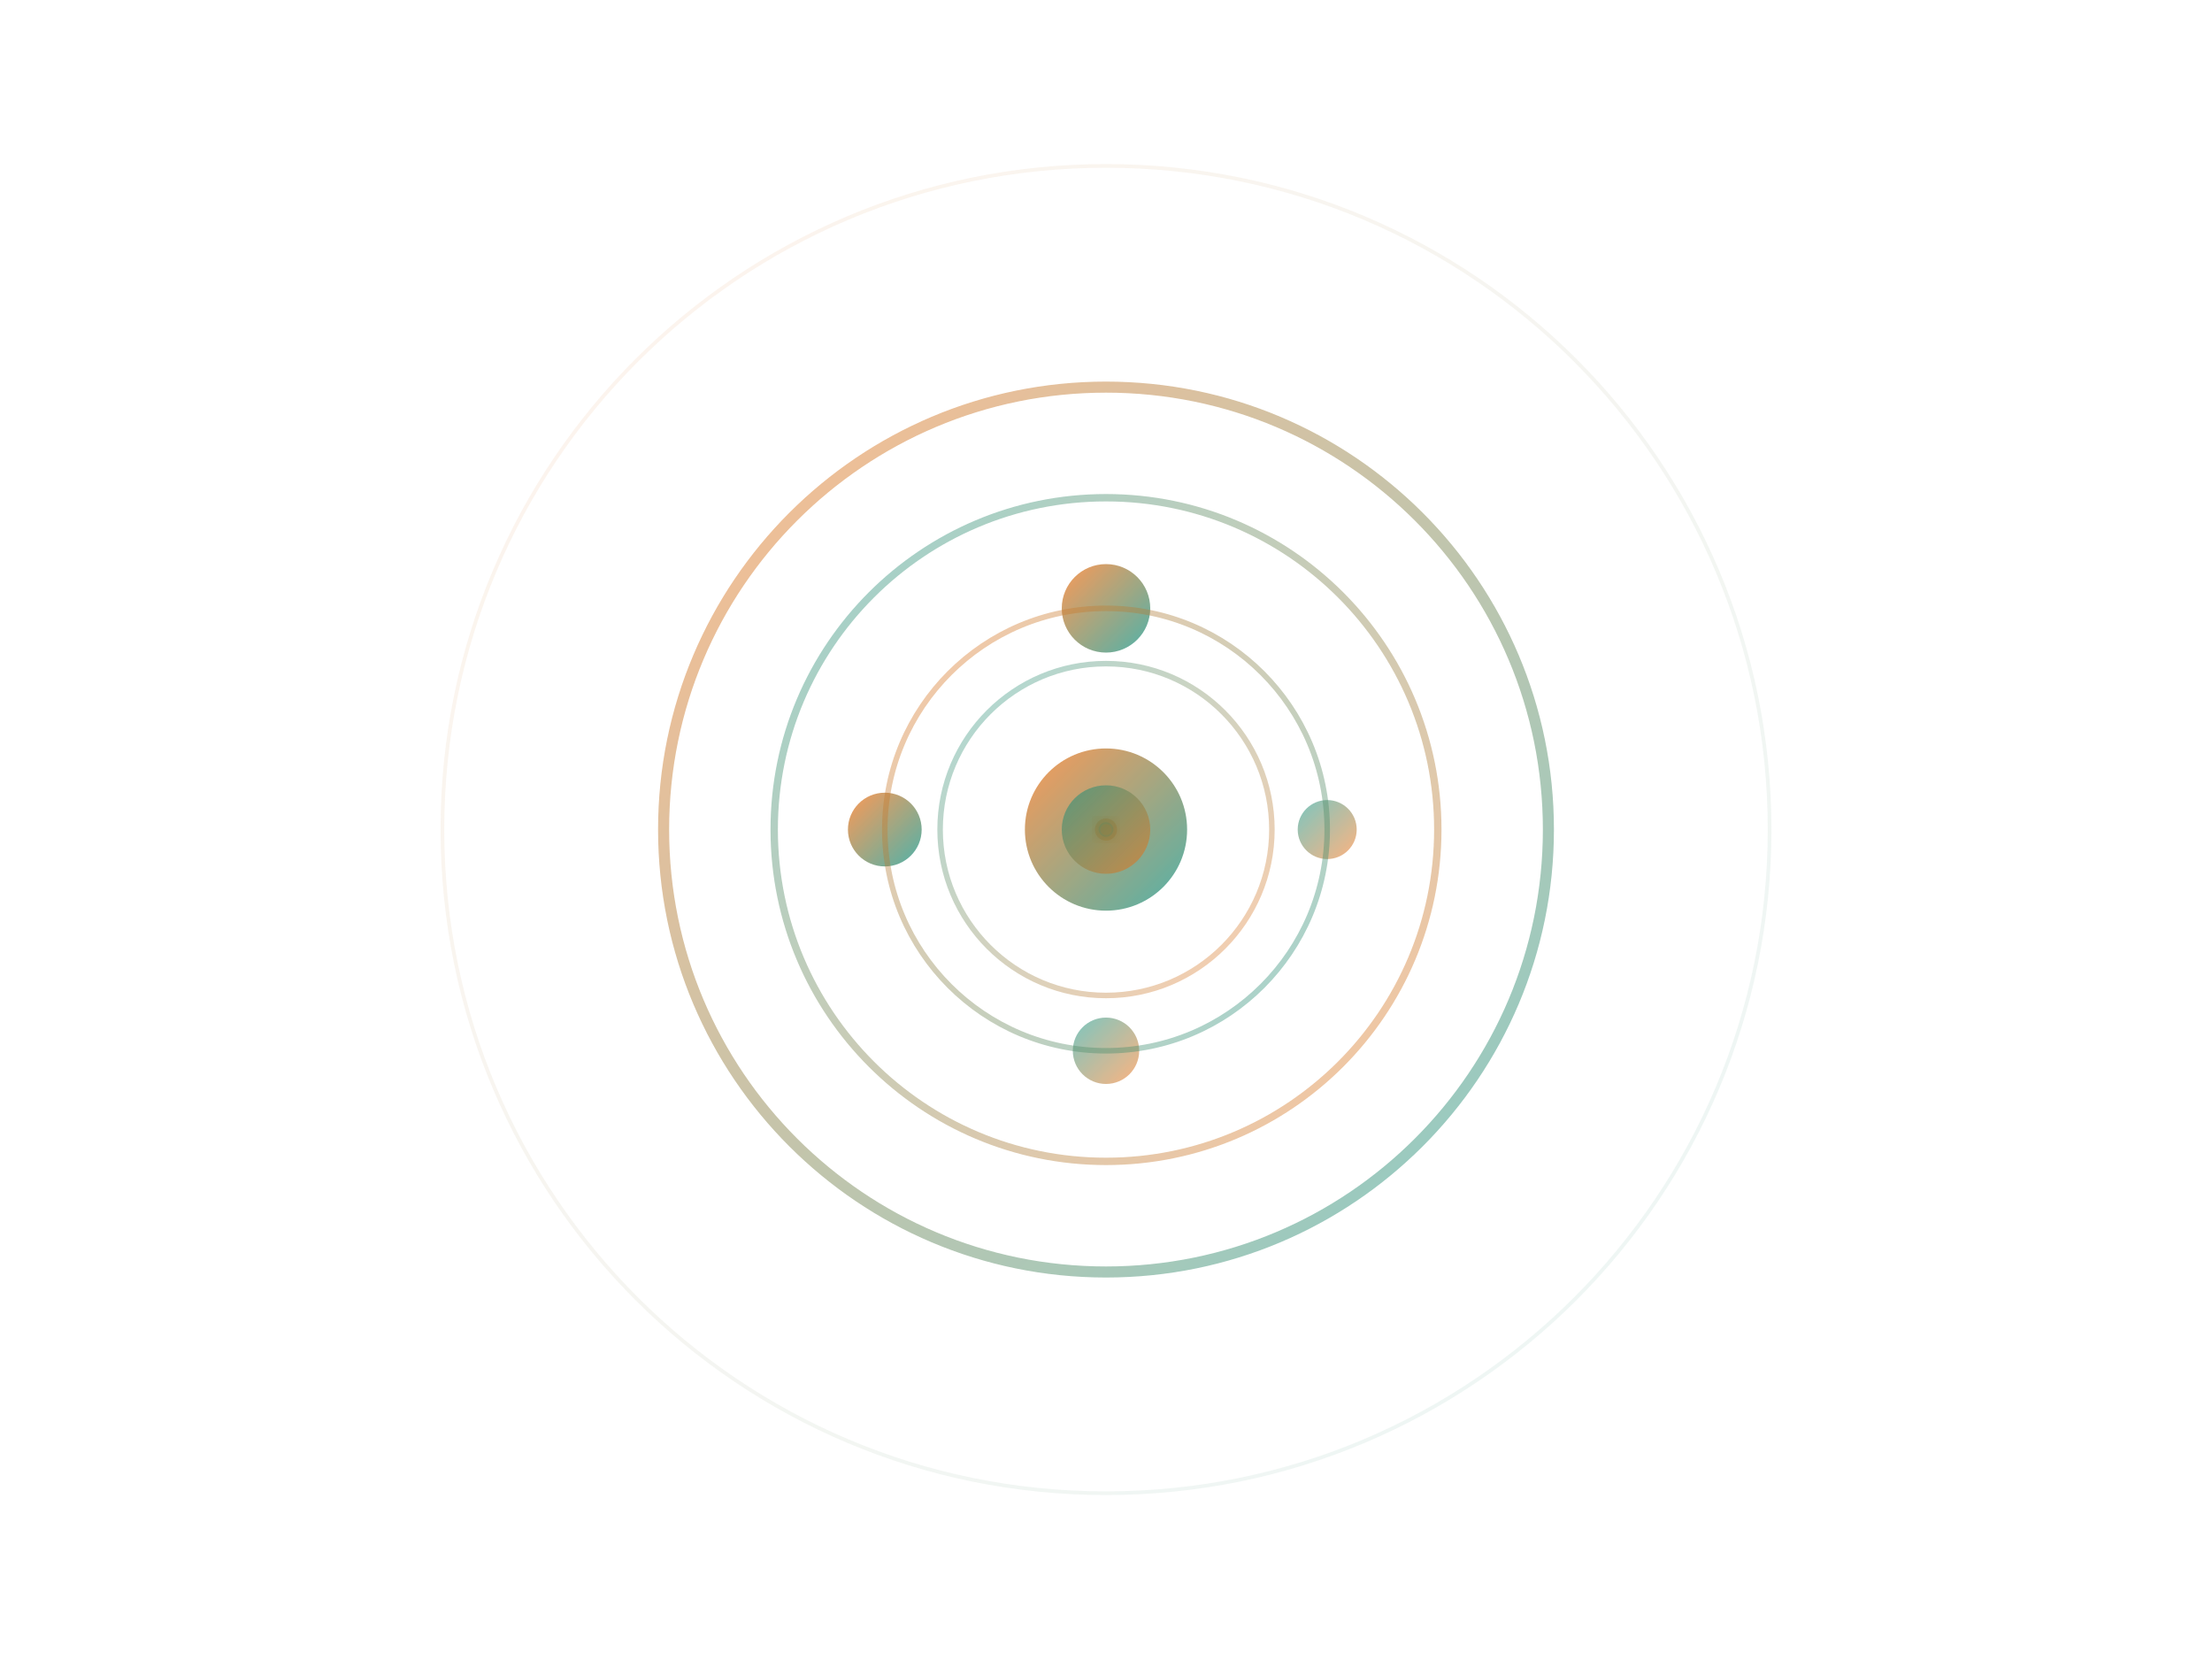
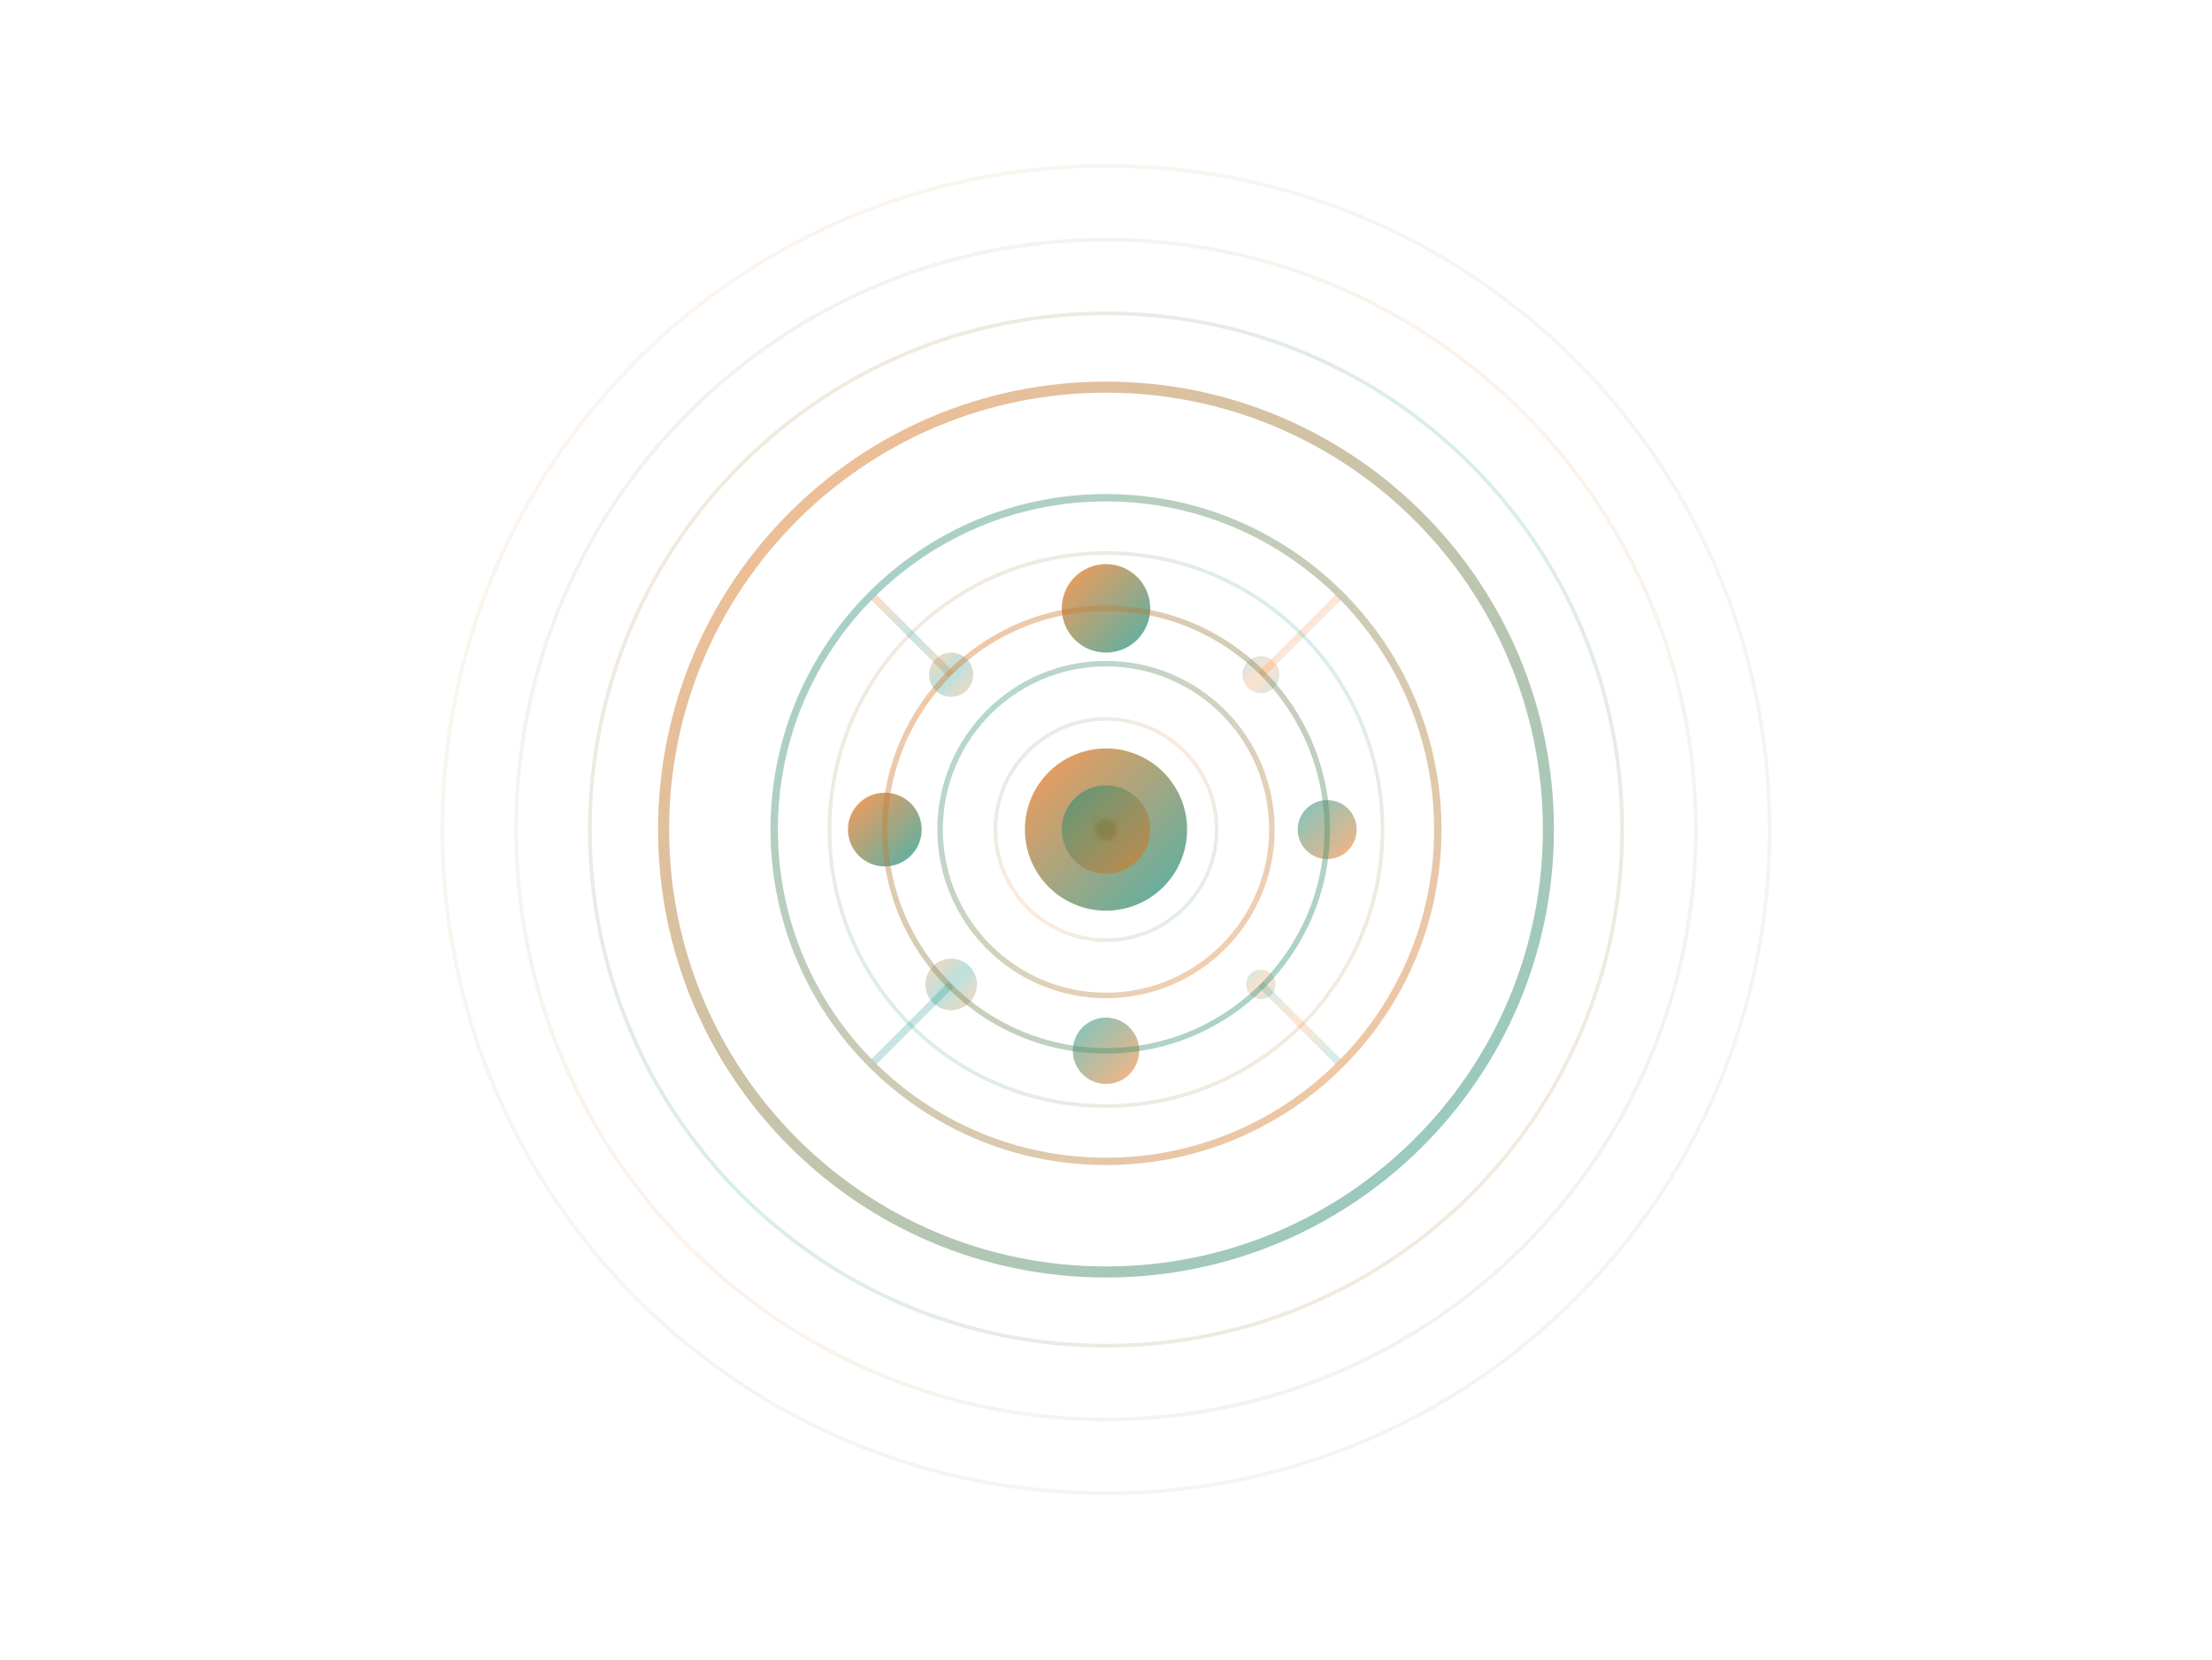
<svg xmlns="http://www.w3.org/2000/svg" width="600" height="450" viewBox="0 0 600 450">
  <defs>
    <linearGradient id="fractalGradient1" x1="0%" y1="0%" x2="100%" y2="100%">
      <stop offset="0%" style="stop-color:#f97316;stop-opacity:0.8" />
      <stop offset="100%" style="stop-color:#0d9488;stop-opacity:0.8" />
    </linearGradient>
    <linearGradient id="fractalGradient2" x1="0%" y1="0%" x2="100%" y2="100%">
      <stop offset="0%" style="stop-color:#0d9488;stop-opacity:0.6" />
      <stop offset="100%" style="stop-color:#f97316;stop-opacity:0.6" />
    </linearGradient>
+     <linearGradient id="fractalGradient3" x1="0%" y1="0%" x2="100%" y2="100%">
+       <stop offset="0%" style="stop-color:#f97316;stop-opacity:0.4" />
+       <stop offset="50%" style="stop-color:#0d9488;stop-opacity:0.4" />
+       <stop offset="100%" style="stop-color:#f97316;stop-opacity:0.4" />
+     </linearGradient>
+     <linearGradient id="fractalGradient4" x1="0%" y1="0%" x2="100%" y2="100%">
+       <stop offset="0%" style="stop-color:#0d9488;stop-opacity:0.3" />
+       <stop offset="50%" style="stop-color:#f97316;stop-opacity:0.3" />
+       <stop offset="100%" style="stop-color:#0d9488;stop-opacity:0.3" />
+     </linearGradient>
    <filter id="glow">
      <feGaussianBlur stdDeviation="2" result="coloredBlur" />
+       <feMerge>
+         <feMergeNode in="coloredBlur" />
+         <feMergeNode in="SourceGraphic" />
+       </feMerge>
+     </filter>
+     <filter id="glowStrong">
+       <feGaussianBlur stdDeviation="3" result="coloredBlur" />
      <feMerge>
        <feMergeNode in="coloredBlur" />
        <feMergeNode in="SourceGraphic" />
      </feMerge>
    </filter>
  </defs>
  <g transform="translate(300, 225)">
    <g class="primary-fractal">
      <circle cx="0" cy="0" r="120" fill="none" stroke="url(#fractalGradient1)" stroke-width="3" opacity="0.6">
        <animateTransform attributeName="transform" type="rotate" values="0;360" dur="20s" repeatCount="indefinite" />
+       </circle>
+       <circle cx="0" cy="0" r="140" fill="none" stroke="url(#fractalGradient3)" stroke-width="1" opacity="0.4">
+         <animateTransform attributeName="transform" type="rotate" values="0;-360" dur="25s" repeatCount="indefinite" />
+       </circle>
+       <circle cx="0" cy="0" r="160" fill="none" stroke="url(#fractalGradient4)" stroke-width="1" opacity="0.3">
+         <animateTransform attributeName="transform" type="rotate" values="0;360" dur="30s" repeatCount="indefinite" />
      </circle>
      <g class="inner-fractal" transform="rotate(0)">
        <circle cx="0" cy="0" r="90" fill="none" stroke="url(#fractalGradient2)" stroke-width="2" opacity="0.7">
          <animateTransform attributeName="transform" type="rotate" values="0;-360" dur="15s" repeatCount="indefinite" />
        </circle>
        <g class="fractal-branches">
          <line x1="0" y1="-90" x2="0" y2="-60" stroke="url(#fractalGradient1)" stroke-width="3" opacity="0.8">
            <animateTransform attributeName="transform" type="rotate" values="0;360" dur="12s" repeatCount="indefinite" />
          </line>
          <circle cx="0" cy="-60" r="12" fill="url(#fractalGradient1)" opacity="0.9">
            <animateTransform attributeName="transform" type="rotate" values="0;360" dur="12s" repeatCount="indefinite" />
          </circle>
          <line x1="0" y1="90" x2="0" y2="60" stroke="url(#fractalGradient2)" stroke-width="3" opacity="0.8">
            <animateTransform attributeName="transform" type="rotate" values="0;-360" dur="10s" repeatCount="indefinite" />
          </line>
          <circle cx="0" cy="60" r="9" fill="url(#fractalGradient2)" opacity="0.9">
            <animateTransform attributeName="transform" type="rotate" values="0;-360" dur="10s" repeatCount="indefinite" />
          </circle>
          <line x1="-90" y1="0" x2="-60" y2="0" stroke="url(#fractalGradient1)" stroke-width="3" opacity="0.8">
            <animateTransform attributeName="transform" type="rotate" values="0;360" dur="14s" repeatCount="indefinite" />
          </line>
          <circle cx="-60" cy="0" r="10" fill="url(#fractalGradient1)" opacity="0.9">
            <animateTransform attributeName="transform" type="rotate" values="0;360" dur="14s" repeatCount="indefinite" />
          </circle>
          <line x1="90" y1="0" x2="60" y2="0" stroke="url(#fractalGradient2)" stroke-width="3" opacity="0.8">
            <animateTransform attributeName="transform" type="rotate" values="0;-360" dur="16s" repeatCount="indefinite" />
          </line>
          <circle cx="60" cy="0" r="8" fill="url(#fractalGradient2)" opacity="0.9">
            <animateTransform attributeName="transform" type="rotate" values="0;-360" dur="16s" repeatCount="indefinite" />
          </circle>
+           <line x1="-63" y1="-63" x2="-42" y2="-42" stroke="url(#fractalGradient3)" stroke-width="2" opacity="0.6">
+             <animateTransform attributeName="transform" type="rotate" values="0;360" dur="18s" repeatCount="indefinite" />
+           </line>
+           <circle cx="-42" cy="-42" r="6" fill="url(#fractalGradient3)" opacity="0.7">
+             <animateTransform attributeName="transform" type="rotate" values="0;360" dur="18s" repeatCount="indefinite" />
+           </circle>
+           <line x1="63" y1="-63" x2="42" y2="-42" stroke="url(#fractalGradient4)" stroke-width="2" opacity="0.6">
+             <animateTransform attributeName="transform" type="rotate" values="0;-360" dur="20s" repeatCount="indefinite" />
+           </line>
+           <circle cx="42" cy="-42" r="5" fill="url(#fractalGradient4)" opacity="0.7">
+             <animateTransform attributeName="transform" type="rotate" values="0;-360" dur="20s" repeatCount="indefinite" />
+           </circle>
+           <line x1="-63" y1="63" x2="-42" y2="42" stroke="url(#fractalGradient3)" stroke-width="2" opacity="0.6">
+             <animateTransform attributeName="transform" type="rotate" values="0;360" dur="22s" repeatCount="indefinite" />
+           </line>
+           <circle cx="-42" cy="42" r="7" fill="url(#fractalGradient3)" opacity="0.7">
+             <animateTransform attributeName="transform" type="rotate" values="0;360" dur="22s" repeatCount="indefinite" />
+           </circle>
+           <line x1="63" y1="63" x2="42" y2="42" stroke="url(#fractalGradient4)" stroke-width="2" opacity="0.6">
+             <animateTransform attributeName="transform" type="rotate" values="0;-360" dur="24s" repeatCount="indefinite" />
+           </line>
+           <circle cx="42" cy="42" r="4" fill="url(#fractalGradient4)" opacity="0.7">
+             <animateTransform attributeName="transform" type="rotate" values="0;-360" dur="24s" repeatCount="indefinite" />
+           </circle>
        </g>
        <g class="secondary-rings">
          <circle cx="0" cy="0" r="60" fill="none" stroke="url(#fractalGradient1)" stroke-width="1.5" opacity="0.5">
            <animateTransform attributeName="transform" type="rotate" values="0;-360" dur="18s" repeatCount="indefinite" />
          </circle>
          <circle cx="0" cy="0" r="45" fill="none" stroke="url(#fractalGradient2)" stroke-width="1.5" opacity="0.6">
            <animateTransform attributeName="transform" type="rotate" values="0;360" dur="22s" repeatCount="indefinite" />
+           </circle>
+           <circle cx="0" cy="0" r="75" fill="none" stroke="url(#fractalGradient3)" stroke-width="1" opacity="0.4">
+             <animateTransform attributeName="transform" type="rotate" values="0;-360" dur="26s" repeatCount="indefinite" />
+           </circle>
+           <circle cx="0" cy="0" r="30" fill="none" stroke="url(#fractalGradient4)" stroke-width="1" opacity="0.5">
+             <animateTransform attributeName="transform" type="rotate" values="0;360" dur="28s" repeatCount="indefinite" />
          </circle>
        </g>
      </g>
      <g class="particles">
        <circle cx="0" cy="0" r="3" fill="#f97316" opacity="0.8" filter="url(#glow)">
          <animate attributeName="cx" values="0;30;0;-30;0" dur="8s" repeatCount="indefinite" />
          <animate attributeName="cy" values="0;-30;0;30;0" dur="8s" repeatCount="indefinite" />
          <animate attributeName="opacity" values="0.8;1;0.8" dur="4s" repeatCount="indefinite" />
        </circle>
        <circle cx="0" cy="0" r="2" fill="#0d9488" opacity="0.7" filter="url(#glow)">
          <animate attributeName="cx" values="0;-25;0;25;0" dur="6s" repeatCount="indefinite" />
          <animate attributeName="cy" values="0;25;0;-25;0" dur="6s" repeatCount="indefinite" />
          <animate attributeName="opacity" values="0.7;1;0.7" dur="3s" repeatCount="indefinite" />
        </circle>
        <circle cx="0" cy="0" r="1.5" fill="#f97316" opacity="0.6" filter="url(#glow)">
          <animate attributeName="cx" values="0;40;0;-40;0" dur="10s" repeatCount="indefinite" />
          <animate attributeName="cy" values="0;-40;0;40;0" dur="10s" repeatCount="indefinite" />
          <animate attributeName="opacity" values="0.6;0.9;0.6" dur="5s" repeatCount="indefinite" />
        </circle>
      </g>
    </g>
    <circle cx="0" cy="0" r="22" fill="url(#fractalGradient1)" opacity="0.9">
      <animate attributeName="r" values="22;27;22" dur="3s" repeatCount="indefinite" />
      <animate attributeName="opacity" values="0.9;1;0.9" dur="3s" repeatCount="indefinite" />
    </circle>
    <circle cx="0" cy="0" r="12" fill="url(#fractalGradient2)" opacity="1">
      <animate attributeName="r" values="12;15;12" dur="2s" repeatCount="indefinite" />
    </circle>
  </g>
  <circle cx="300" cy="225" r="180" fill="none" stroke="url(#fractalGradient1)" stroke-width="1" opacity="0.1">
    <animate attributeName="opacity" values="0.1;0.3;0.1" dur="4s" repeatCount="indefinite" />
  </circle>
</svg>
